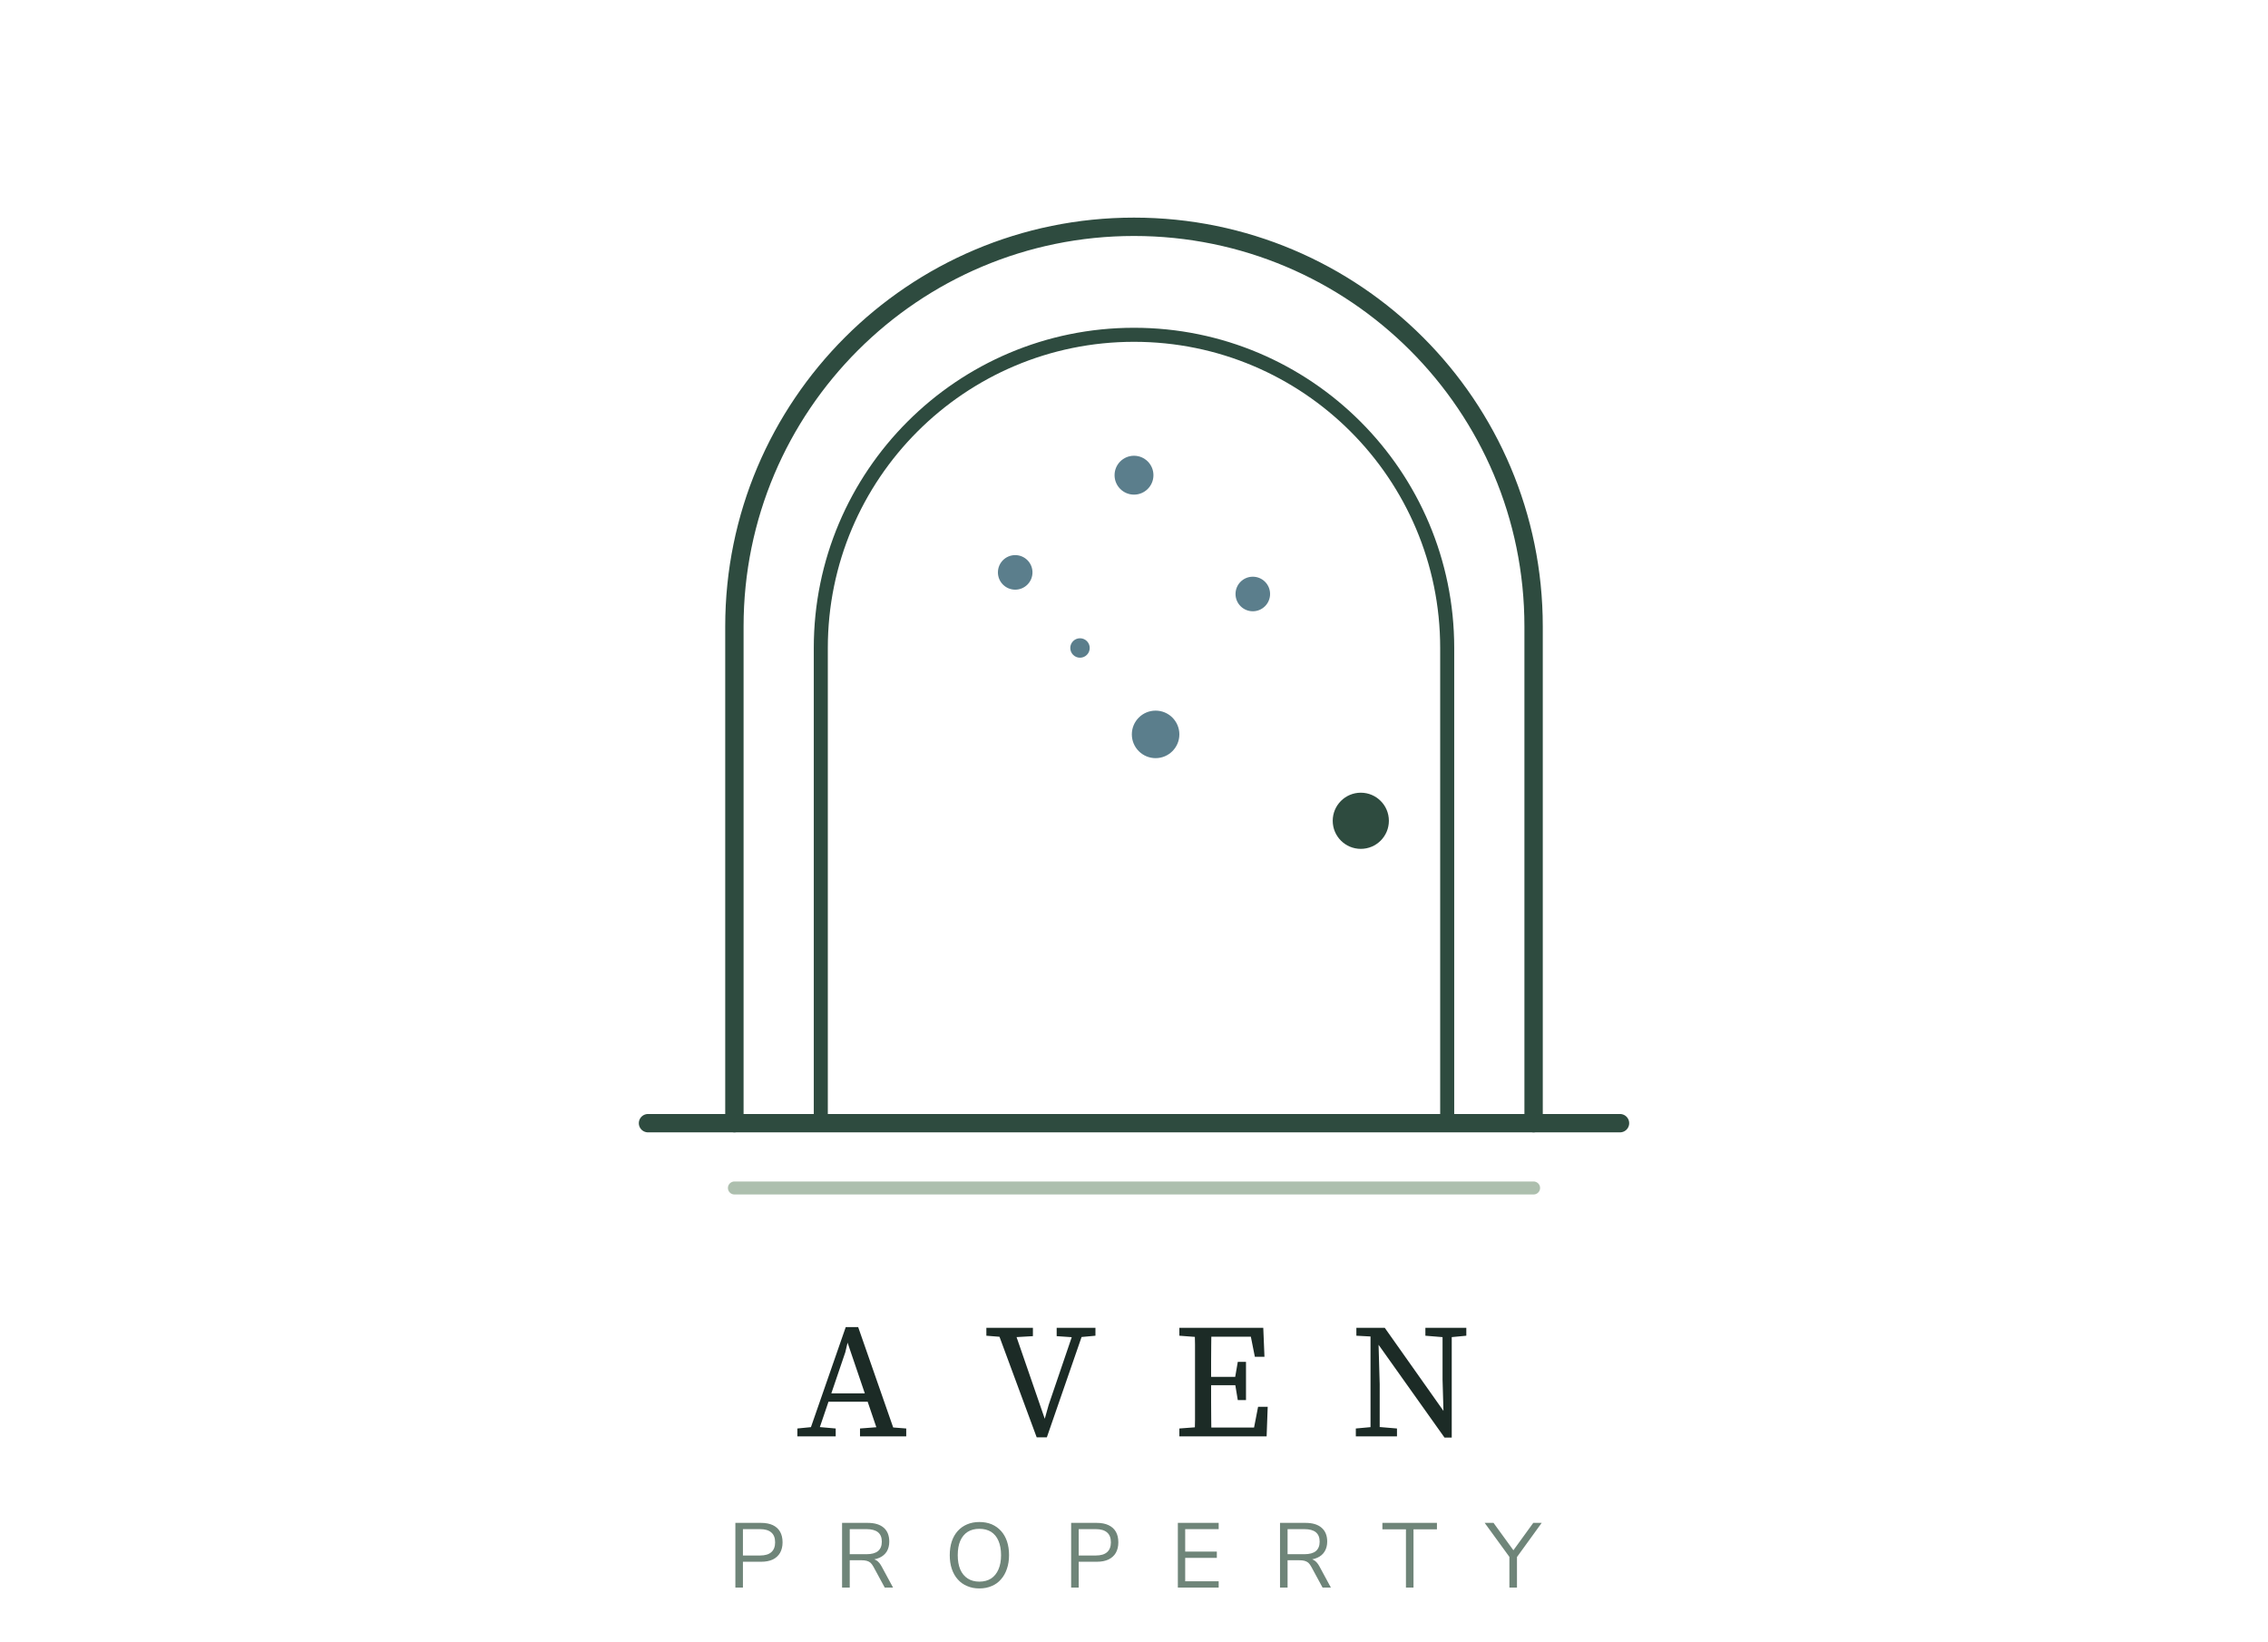
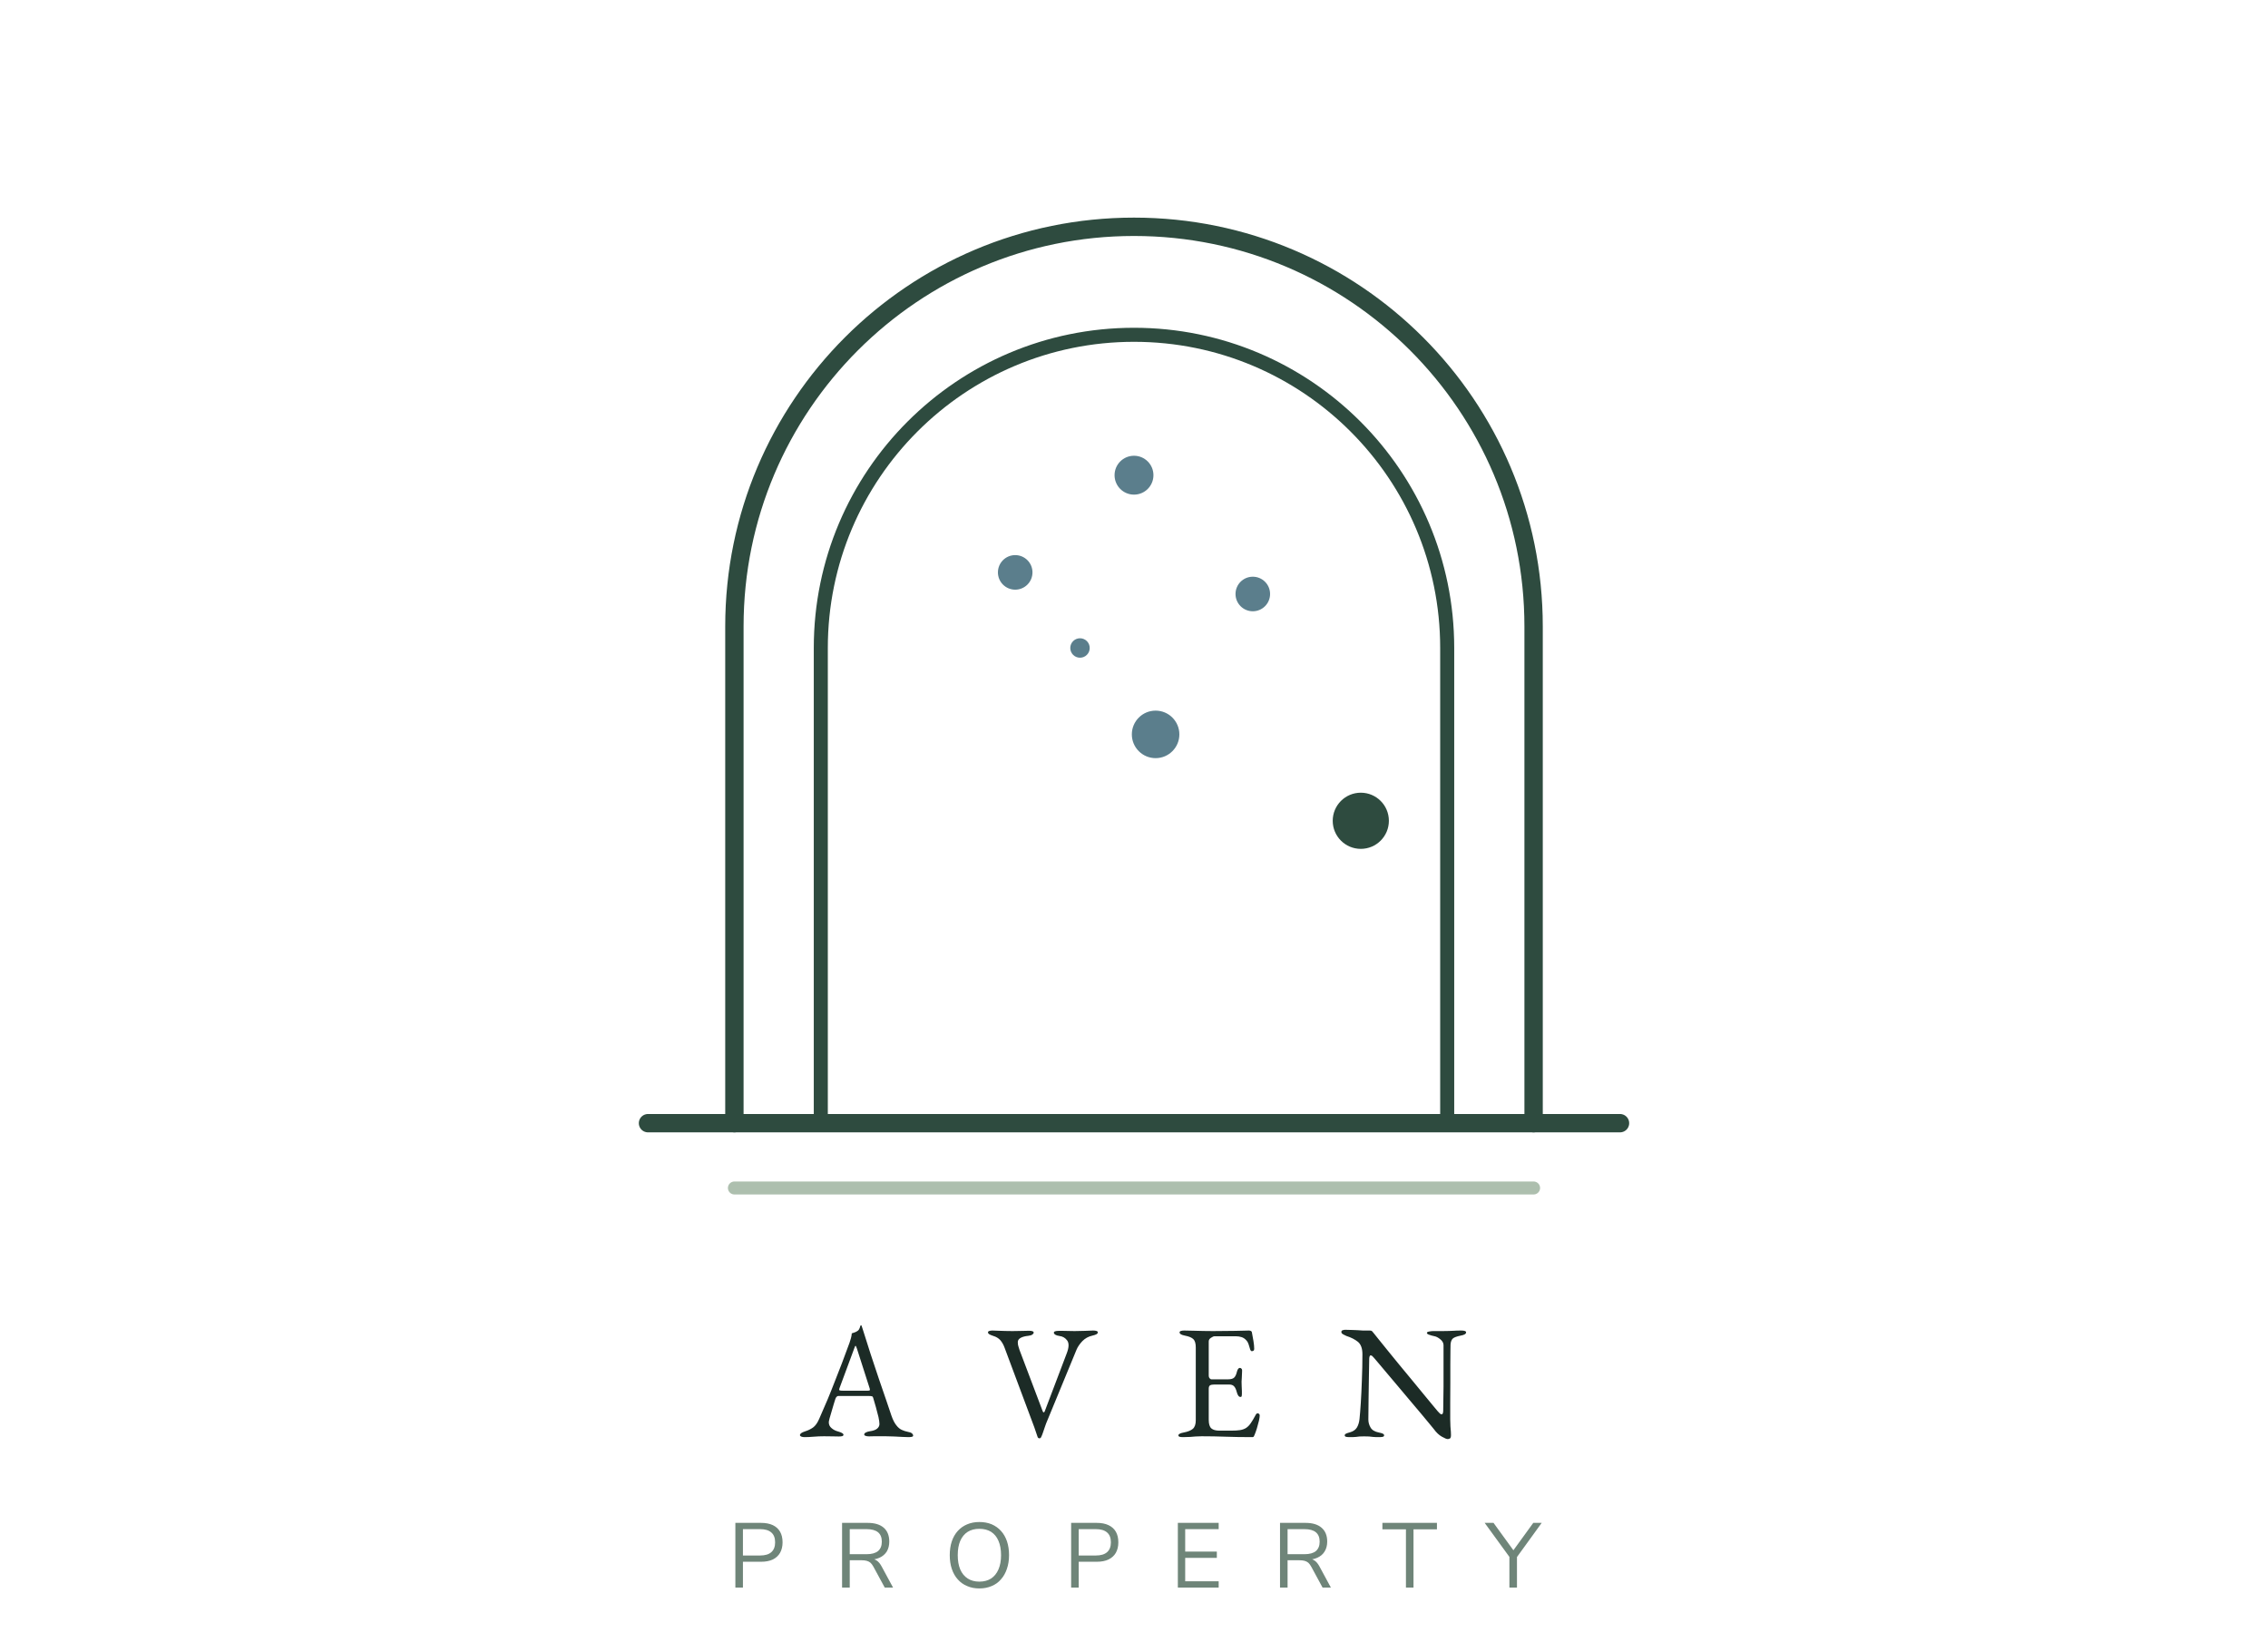
<svg xmlns="http://www.w3.org/2000/svg" viewBox="0 0 210 152" role="img" aria-label="Fine-line arched doorway with the Southern Cross set in the upper door, knob and threshold">
  <path d="M68 104 L68 58 A37 37 0 0 1 142 58 L142 104" fill="none" stroke="#2e4b3f" stroke-width="1.7" stroke-linecap="round" />
  <path d="M76 104 L76 60 A29 29 0 0 1 134 60 L134 104" fill="none" stroke="#2e4b3f" stroke-width="1.3" stroke-linecap="round" />
  <circle cx="105" cy="44" r="1.8" fill="#5b7e8c" />
  <circle cx="94" cy="53" r="1.6" fill="#5b7e8c" />
  <circle cx="116" cy="55" r="1.6" fill="#5b7e8c" />
  <circle cx="107" cy="68" r="2.2" fill="#5b7e8c" />
  <circle cx="100" cy="60" r="0.9" fill="#5b7e8c" />
  <circle cx="126" cy="76" r="2.6" fill="#2e4b3f" />
  <line x1="60" y1="104" x2="150" y2="104" stroke="#2e4b3f" stroke-width="1.7" stroke-linecap="round" />
  <line x1="68" y1="110" x2="142" y2="110" stroke="#adbfae" stroke-width="1.2" stroke-linecap="round" />
  <g aria-label="AVEN">
-     <path fill="#1c2b26" d="M73.83 133.00V132.27L75.35 132.12H75.67L77.38 132.27V133.00ZM74.79 133.00 78.31 122.88H79.46L82.99 133.00H81.43L78.42 124.15H78.52L78.27 125.21L75.62 133.00ZM76.45 129.79V129.02H80.87V129.79ZM79.63 133.00V132.27L81.59 132.12H81.98L83.91 132.27V133.00Z M95.99 133.09 92.24 122.95H93.83L96.82 131.61H96.67L97.10 130.08L99.53 122.95H100.44L96.93 133.09ZM91.33 123.68V122.95H95.64V123.72L93.74 123.83H93.21ZM97.84 123.72V122.95H101.43V123.68L99.81 123.83H99.45Z M109.20 133.00V132.27L111.19 132.12H111.36V133.00ZM110.62 133.00Q110.64 132.23 110.65 131.46Q110.65 130.69 110.65 129.90Q110.65 129.12 110.65 128.34V127.61Q110.65 126.83 110.65 126.05Q110.65 125.28 110.65 124.50Q110.64 123.72 110.62 122.95H112.17Q112.16 123.71 112.15 124.49Q112.14 125.26 112.14 126.04Q112.14 126.82 112.14 127.61V128.22Q112.14 129.05 112.14 129.85Q112.14 130.66 112.15 131.44Q112.16 132.22 112.17 133.00ZM111.36 133.00V132.18H116.61L116.02 132.68L116.49 130.26H117.38L117.28 133.00ZM111.40 128.26V127.49H114.92V128.26ZM114.61 129.64 114.34 128.01V127.67L114.61 126.10H115.37V129.64ZM109.20 123.68V122.95H111.36V123.83H111.19ZM116.19 125.63 115.72 123.27 116.31 123.77H111.36V122.95H116.97L117.08 125.63Z M125.54 133.00V132.27L127.18 132.12H127.57L129.35 132.27V133.00ZM126.90 133.00V123.29H127.61L127.75 128.17V133.00ZM131.98 123.68V122.95H135.77V123.68L134.19 123.83H133.81ZM133.75 133.11 127.61 124.47H127.42L127.08 123.76L125.59 123.68V122.95H128.22L133.78 130.82L133.66 130.87L133.57 127.73V122.95H134.42V133.11Z" />
+     <path fill="#1c2b26" d="M74.50 133.07Q74.31 133.07 74.19 133.02Q74.07 132.97 74.07 132.88Q74.07 132.78 74.20 132.69Q74.32 132.61 74.56 132.53Q74.95 132.41 75.28 132.18Q75.61 131.94 75.85 131.38Q76.27 130.42 76.63 129.58Q76.98 128.74 77.29 127.93Q77.61 127.12 77.95 126.24Q78.28 125.36 78.66 124.33Q78.73 124.12 78.79 123.91Q78.85 123.70 78.87 123.46Q79.00 123.42 79.14 123.37Q79.27 123.33 79.41 123.23Q79.54 123.14 79.60 122.97Q79.65 122.78 79.69 122.72Q79.71 122.71 79.73 122.71Q79.75 122.71 79.77 122.74Q79.80 122.80 79.82 122.89Q79.84 122.98 79.88 123.07Q80.23 124.21 80.62 125.40Q81.02 126.58 81.38 127.68Q81.75 128.78 82.06 129.66Q82.36 130.54 82.54 131.08Q82.75 131.68 83.00 131.98Q83.23 132.28 83.50 132.40Q83.76 132.52 84.06 132.58Q84.31 132.62 84.44 132.72Q84.55 132.82 84.55 132.93Q84.55 133.01 84.44 133.04Q84.31 133.07 84.12 133.07Q83.91 133.07 83.55 133.05Q83.19 133.03 82.78 133.01Q82.38 132.99 82.03 132.99Q81.75 132.99 81.45 132.99Q81.15 132.99 80.89 132.99Q80.64 133.00 80.46 133.00Q80.27 133.00 80.14 132.95Q80.02 132.91 80.02 132.82Q80.02 132.72 80.17 132.64Q80.32 132.56 80.52 132.53Q81.02 132.46 81.22 132.28Q81.43 132.10 81.43 131.86Q81.43 131.63 81.34 131.21Q81.24 130.78 81.10 130.29Q80.97 129.81 80.85 129.43Q80.82 129.31 80.74 129.29Q80.66 129.26 80.44 129.26H77.61Q77.55 129.26 77.48 129.32Q77.41 129.37 77.35 129.53Q77.31 129.69 77.20 130.01Q77.10 130.33 77.00 130.69Q76.89 131.05 76.81 131.34Q76.74 131.62 76.74 131.69Q76.74 132.03 77.00 132.24Q77.25 132.46 77.61 132.55Q78.10 132.69 78.10 132.85Q78.10 132.94 77.98 132.98Q77.86 133.01 77.67 133.01Q77.47 133.01 77.10 133.00Q76.72 132.99 76.30 132.99Q75.81 132.99 75.34 133.03Q74.88 133.07 74.50 133.07ZM78.02 128.77H80.34Q80.55 128.77 80.55 128.69Q80.55 128.66 80.54 128.63Q80.53 128.59 80.52 128.54L79.35 124.89Q79.26 124.61 79.21 124.61Q79.18 124.61 79.09 124.87L77.73 128.54Q77.70 128.63 77.70 128.66Q77.70 128.74 77.78 128.75Q77.86 128.77 78.02 128.77Z M96.25 133.18Q96.13 133.18 96.08 133.07Q96.02 132.91 95.93 132.63Q95.84 132.35 95.77 132.16L93.02 124.80Q92.87 124.38 92.62 124.09Q92.36 123.81 91.97 123.70Q91.73 123.62 91.61 123.55Q91.48 123.47 91.48 123.37Q91.48 123.28 91.60 123.24Q91.72 123.20 91.91 123.20Q92.15 123.20 92.45 123.22Q92.74 123.23 93.07 123.24Q93.40 123.25 93.74 123.25Q94.04 123.25 94.34 123.24Q94.63 123.23 94.88 123.23Q95.12 123.22 95.27 123.22Q95.47 123.22 95.59 123.26Q95.71 123.30 95.71 123.39Q95.71 123.49 95.59 123.57Q95.47 123.66 95.21 123.69Q94.79 123.73 94.52 123.87Q94.24 124.02 94.24 124.27Q94.24 124.53 94.31 124.71Q94.37 124.90 94.40 125.00L96.56 130.71Q96.59 130.76 96.64 130.78Q96.68 130.79 96.73 130.69L98.78 125.29Q99.08 124.50 98.82 124.13Q98.56 123.76 98.08 123.70Q97.85 123.67 97.72 123.59Q97.58 123.50 97.58 123.40Q97.58 123.31 97.70 123.27Q97.82 123.23 98.02 123.23Q98.21 123.23 98.45 123.23Q98.69 123.23 98.96 123.24Q99.22 123.25 99.50 123.25Q99.94 123.25 100.43 123.23Q100.93 123.20 101.21 123.20Q101.41 123.20 101.53 123.24Q101.65 123.28 101.65 123.37Q101.65 123.47 101.53 123.54Q101.41 123.61 101.15 123.67Q100.60 123.79 100.22 124.18Q99.85 124.57 99.68 124.97L96.86 131.81Q96.83 131.89 96.75 132.12Q96.67 132.35 96.58 132.62Q96.49 132.90 96.40 133.07Q96.38 133.12 96.34 133.15Q96.29 133.18 96.25 133.18Z M109.55 133.07Q109.35 133.07 109.23 133.04Q109.11 133.00 109.11 132.91Q109.11 132.73 109.61 132.64Q110.18 132.53 110.45 132.30Q110.72 132.06 110.72 131.51V124.77Q110.72 124.22 110.50 124.00Q110.28 123.78 109.71 123.67Q109.46 123.62 109.34 123.55Q109.22 123.47 109.22 123.37Q109.22 123.28 109.34 123.24Q109.46 123.20 109.65 123.20Q110.22 123.20 110.62 123.22Q111.02 123.23 111.40 123.24Q111.78 123.25 112.31 123.25Q112.80 123.25 113.35 123.24Q113.90 123.23 114.36 123.23Q114.87 123.22 115.23 123.21Q115.58 123.20 115.64 123.20Q115.71 123.20 115.80 123.23Q115.89 123.27 115.91 123.34Q115.98 123.76 116.06 124.17Q116.13 124.59 116.13 124.89Q116.13 125.02 116.07 125.06Q116.00 125.11 115.92 125.11Q115.85 125.11 115.82 125.07Q115.79 125.03 115.76 124.96Q115.68 124.70 115.61 124.47Q115.53 124.24 115.43 124.14Q115.22 123.89 114.96 123.81Q114.71 123.73 114.42 123.73H112.46Q112.34 123.73 112.13 123.87Q111.92 124.00 111.92 124.21V127.39Q111.92 127.53 112.00 127.62Q112.08 127.72 112.19 127.72H113.67Q114.11 127.72 114.27 127.56Q114.44 127.41 114.54 126.98Q114.63 126.66 114.81 126.66Q114.87 126.66 114.94 126.72Q115.01 126.78 115.01 126.89Q115.01 126.95 115.00 127.16Q114.99 127.38 114.98 127.60Q114.96 127.83 114.96 127.94Q114.96 128.09 114.97 128.34Q114.98 128.59 114.99 128.81Q114.99 129.04 114.99 129.10Q114.99 129.21 114.97 129.28Q114.95 129.35 114.86 129.35Q114.63 129.35 114.51 128.88Q114.42 128.53 114.27 128.37Q114.12 128.20 113.82 128.20H112.43Q112.17 128.20 112.05 128.27Q111.92 128.34 111.92 128.59V131.47Q111.92 132.04 112.16 132.26Q112.40 132.47 112.91 132.47H114.02Q114.50 132.47 114.82 132.42Q115.14 132.37 115.38 132.22Q115.62 132.06 115.81 131.78Q116.00 131.51 116.24 131.06Q116.28 130.97 116.34 130.91Q116.40 130.85 116.48 130.87Q116.55 130.88 116.60 130.94Q116.64 130.99 116.64 131.08Q116.64 131.22 116.57 131.55Q116.49 131.89 116.38 132.25Q116.27 132.61 116.18 132.82Q116.13 132.93 116.10 133.00Q116.06 133.07 115.97 133.07Q115.25 133.07 114.63 133.06Q114.02 133.04 113.46 133.03Q112.91 133.01 112.38 133.00Q111.84 132.99 111.27 132.99Q110.94 132.99 110.70 133.01Q110.46 133.03 110.21 133.05Q109.95 133.07 109.55 133.07Z M134.04 133.25Q133.90 133.25 133.51 133.03Q133.11 132.81 132.75 132.31Q132.69 132.24 132.38 131.86Q132.07 131.49 131.60 130.92Q131.13 130.36 130.57 129.70Q130.02 129.04 129.46 128.38Q128.91 127.72 128.43 127.16Q127.95 126.59 127.63 126.21Q127.30 125.83 127.23 125.74Q127.12 125.61 127.05 125.55Q126.97 125.50 126.91 125.50Q126.84 125.50 126.81 125.61Q126.78 125.72 126.78 125.81Q126.76 126.55 126.75 127.51Q126.73 128.47 126.72 129.49Q126.70 130.51 126.70 131.44Q126.70 131.84 126.91 132.19Q127.11 132.53 127.66 132.64Q127.92 132.69 128.04 132.75Q128.16 132.81 128.16 132.91Q128.16 133.00 128.04 133.04Q127.92 133.07 127.72 133.07Q127.32 133.07 127.12 133.05Q126.91 133.03 126.76 133.01Q126.60 133.00 126.31 133.00Q126.04 133.00 125.89 133.01Q125.74 133.03 125.55 133.05Q125.35 133.07 124.95 133.07Q124.75 133.07 124.63 133.04Q124.51 133.00 124.51 132.91Q124.51 132.81 124.63 132.75Q124.75 132.69 125.01 132.62Q125.44 132.50 125.64 132.18Q125.83 131.86 125.88 131.40Q125.94 130.82 126.00 129.89Q126.06 128.95 126.10 127.79Q126.15 126.62 126.15 125.39Q126.15 124.60 125.74 124.25Q125.32 123.91 124.66 123.70Q124.60 123.67 124.40 123.57Q124.20 123.47 124.20 123.34Q124.20 123.20 124.33 123.17Q124.47 123.13 124.54 123.13Q124.98 123.14 125.25 123.15Q125.52 123.16 125.73 123.17Q125.94 123.19 126.19 123.20Q126.45 123.20 126.85 123.20Q126.99 123.20 127.06 123.28Q127.14 123.36 127.21 123.46Q127.27 123.55 127.61 123.96Q127.95 124.38 128.45 125.00Q128.95 125.62 129.55 126.35Q130.15 127.08 130.75 127.80Q131.35 128.53 131.86 129.15Q132.37 129.78 132.71 130.18Q133.05 130.59 133.11 130.66Q133.17 130.72 133.28 130.84Q133.39 130.96 133.48 130.96Q133.62 130.96 133.63 130.65Q133.63 130.44 133.64 129.84Q133.65 129.25 133.66 128.40Q133.66 127.56 133.66 126.56Q133.66 125.58 133.66 124.54Q133.65 124.24 133.35 124.00Q133.05 123.76 132.79 123.72Q132.54 123.67 132.33 123.59Q132.12 123.52 132.12 123.42Q132.12 123.33 132.33 123.29Q132.54 123.25 132.73 123.25Q132.88 123.25 133.03 123.25Q133.17 123.25 133.31 123.25Q133.45 123.25 133.59 123.25Q133.95 123.25 134.16 123.24Q134.37 123.23 134.62 123.22Q134.86 123.20 135.31 123.20Q135.51 123.20 135.63 123.24Q135.75 123.28 135.75 123.37Q135.75 123.58 135.25 123.67Q134.70 123.78 134.52 123.94Q134.34 124.11 134.31 124.48Q134.31 124.56 134.30 125.06Q134.29 125.58 134.29 126.36Q134.29 127.14 134.29 128.03Q134.28 128.94 134.28 129.83Q134.28 130.72 134.28 131.43Q134.28 131.78 134.30 132.08Q134.32 132.37 134.34 132.57Q134.35 132.78 134.35 132.88Q134.35 133.12 134.26 133.19Q134.16 133.25 134.04 133.25Z" />
  </g>
  <g aria-label="PROPERTY">
    <path fill="#6f8579" d="M68.09 147.00V141.01H70.47Q71.11 141.01 71.56 141.22Q72.00 141.43 72.23 141.83Q72.46 142.23 72.46 142.81Q72.46 143.37 72.23 143.78Q72.00 144.18 71.56 144.40Q71.11 144.61 70.47 144.61H68.79V147.00ZM68.79 144.03H70.38Q71.07 144.03 71.42 143.72Q71.77 143.41 71.77 142.81Q71.77 142.20 71.42 141.90Q71.07 141.59 70.38 141.59H68.79Z M77.97 147.00V141.01H80.35Q81.31 141.01 81.83 141.46Q82.34 141.91 82.34 142.74Q82.34 143.27 82.11 143.66Q81.87 144.04 81.43 144.24Q80.98 144.44 80.35 144.44L80.43 144.33H80.60Q80.93 144.33 81.18 144.50Q81.43 144.67 81.63 145.04L82.69 147.00H81.92L80.88 145.08Q80.75 144.84 80.60 144.70Q80.44 144.57 80.24 144.52Q80.04 144.47 79.76 144.47H78.68V147.00ZM78.68 143.91H80.24Q80.94 143.91 81.30 143.62Q81.65 143.32 81.65 142.75Q81.65 142.17 81.30 141.88Q80.94 141.59 80.24 141.59H78.68Z M90.68 147.08Q90.05 147.08 89.55 146.86Q89.04 146.65 88.68 146.24Q88.32 145.84 88.13 145.27Q87.94 144.71 87.94 144.00Q87.94 143.29 88.13 142.72Q88.32 142.16 88.68 141.76Q89.04 141.36 89.54 141.15Q90.05 140.93 90.68 140.93Q91.31 140.93 91.82 141.14Q92.33 141.36 92.69 141.76Q93.05 142.16 93.24 142.72Q93.43 143.29 93.43 143.99Q93.43 144.70 93.23 145.27Q93.04 145.84 92.68 146.24Q92.33 146.65 91.82 146.86Q91.31 147.08 90.68 147.08ZM90.68 146.45Q91.32 146.45 91.77 146.16Q92.21 145.87 92.45 145.32Q92.69 144.77 92.69 144.00Q92.69 143.22 92.45 142.67Q92.22 142.13 91.77 141.84Q91.32 141.56 90.68 141.56Q90.05 141.56 89.60 141.84Q89.15 142.13 88.91 142.68Q88.68 143.22 88.68 144.00Q88.68 144.77 88.91 145.32Q89.15 145.87 89.60 146.16Q90.05 146.45 90.68 146.45Z M99.18 147.00V141.01H101.55Q102.20 141.01 102.64 141.22Q103.09 141.43 103.32 141.83Q103.55 142.23 103.55 142.81Q103.55 143.37 103.32 143.78Q103.09 144.18 102.64 144.40Q102.20 144.61 101.55 144.61H99.88V147.00ZM99.88 144.03H101.47Q102.16 144.03 102.51 143.72Q102.86 143.41 102.86 142.81Q102.86 142.20 102.51 141.90Q102.16 141.59 101.47 141.59H99.88Z M109.06 147.00V141.01H112.84V141.59H109.74V143.67H112.67V144.25H109.74V146.42H112.84V147.00Z M118.52 147.00V141.01H120.89Q121.85 141.01 122.37 141.46Q122.89 141.91 122.89 142.74Q122.89 143.27 122.65 143.66Q122.42 144.04 121.97 144.24Q121.52 144.44 120.89 144.44L120.97 144.33H121.14Q121.48 144.33 121.72 144.50Q121.97 144.67 122.17 145.04L123.23 147.00H122.46L121.42 145.08Q121.29 144.84 121.14 144.70Q120.98 144.57 120.78 144.52Q120.58 144.47 120.30 144.47H119.22V147.00ZM119.22 143.91H120.78Q121.49 143.91 121.84 143.62Q122.19 143.32 122.19 142.75Q122.19 142.17 121.84 141.88Q121.49 141.59 120.78 141.59H119.22Z M130.18 147.00V141.61H128.00V141.01H133.05V141.61H130.88V147.00Z M139.76 147.00V143.90L139.92 144.38L137.47 141.01H138.29L140.22 143.67H140.04L141.97 141.01H142.75L140.31 144.38L140.46 143.90V147.00Z" />
  </g>
</svg>
